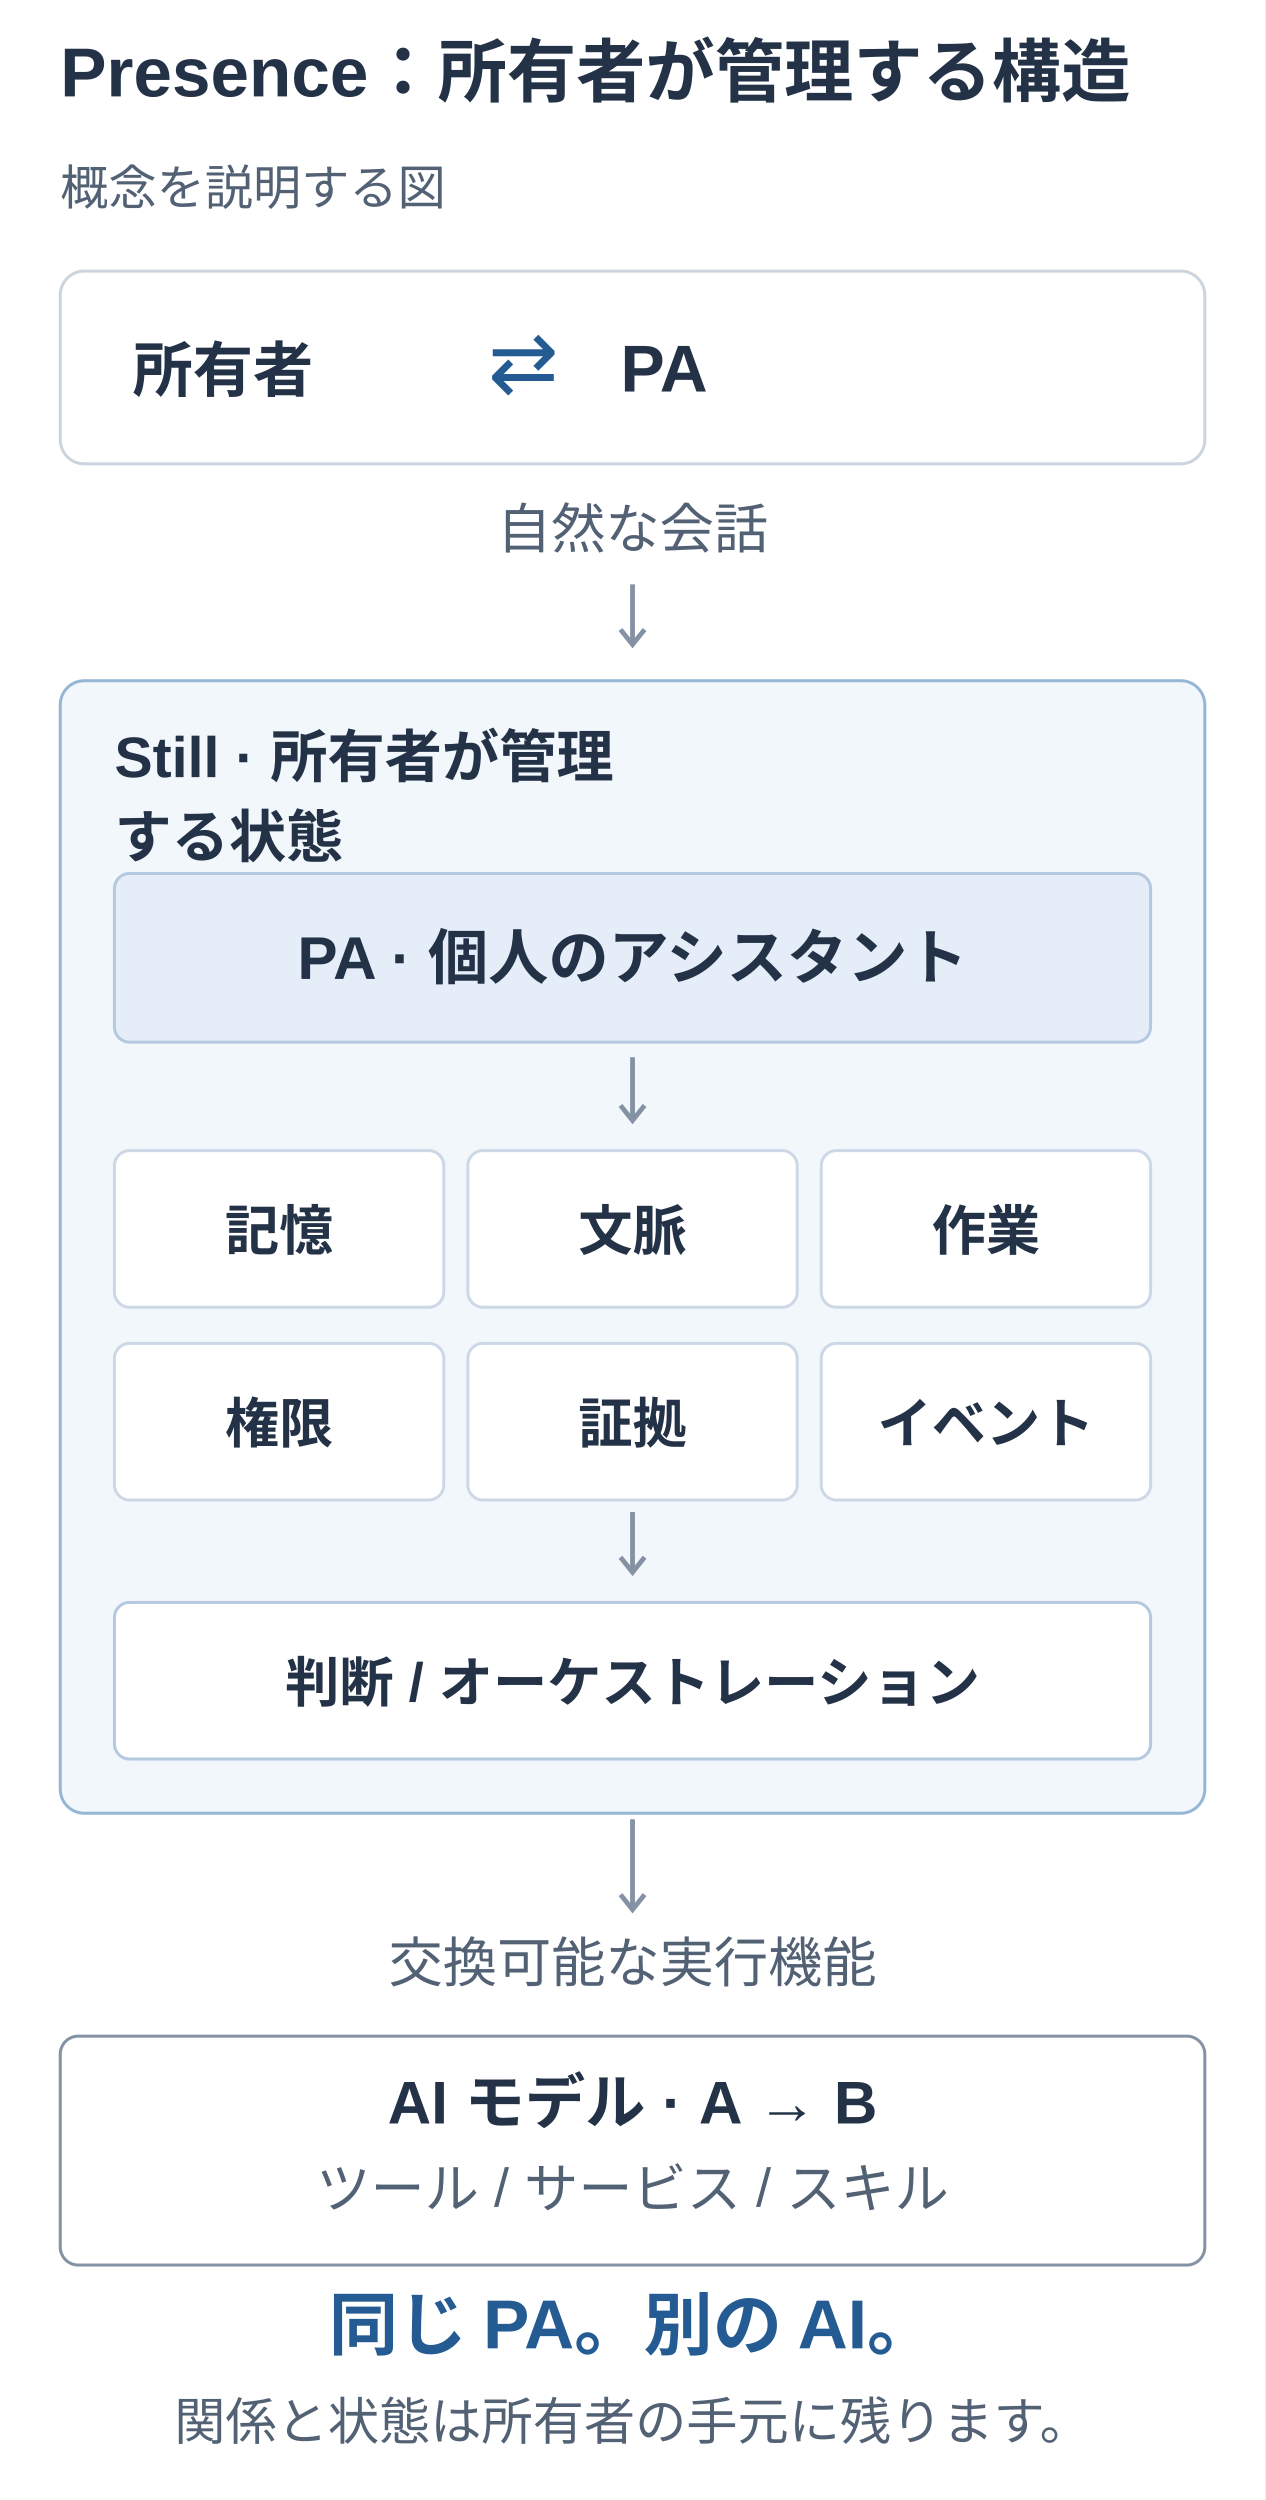
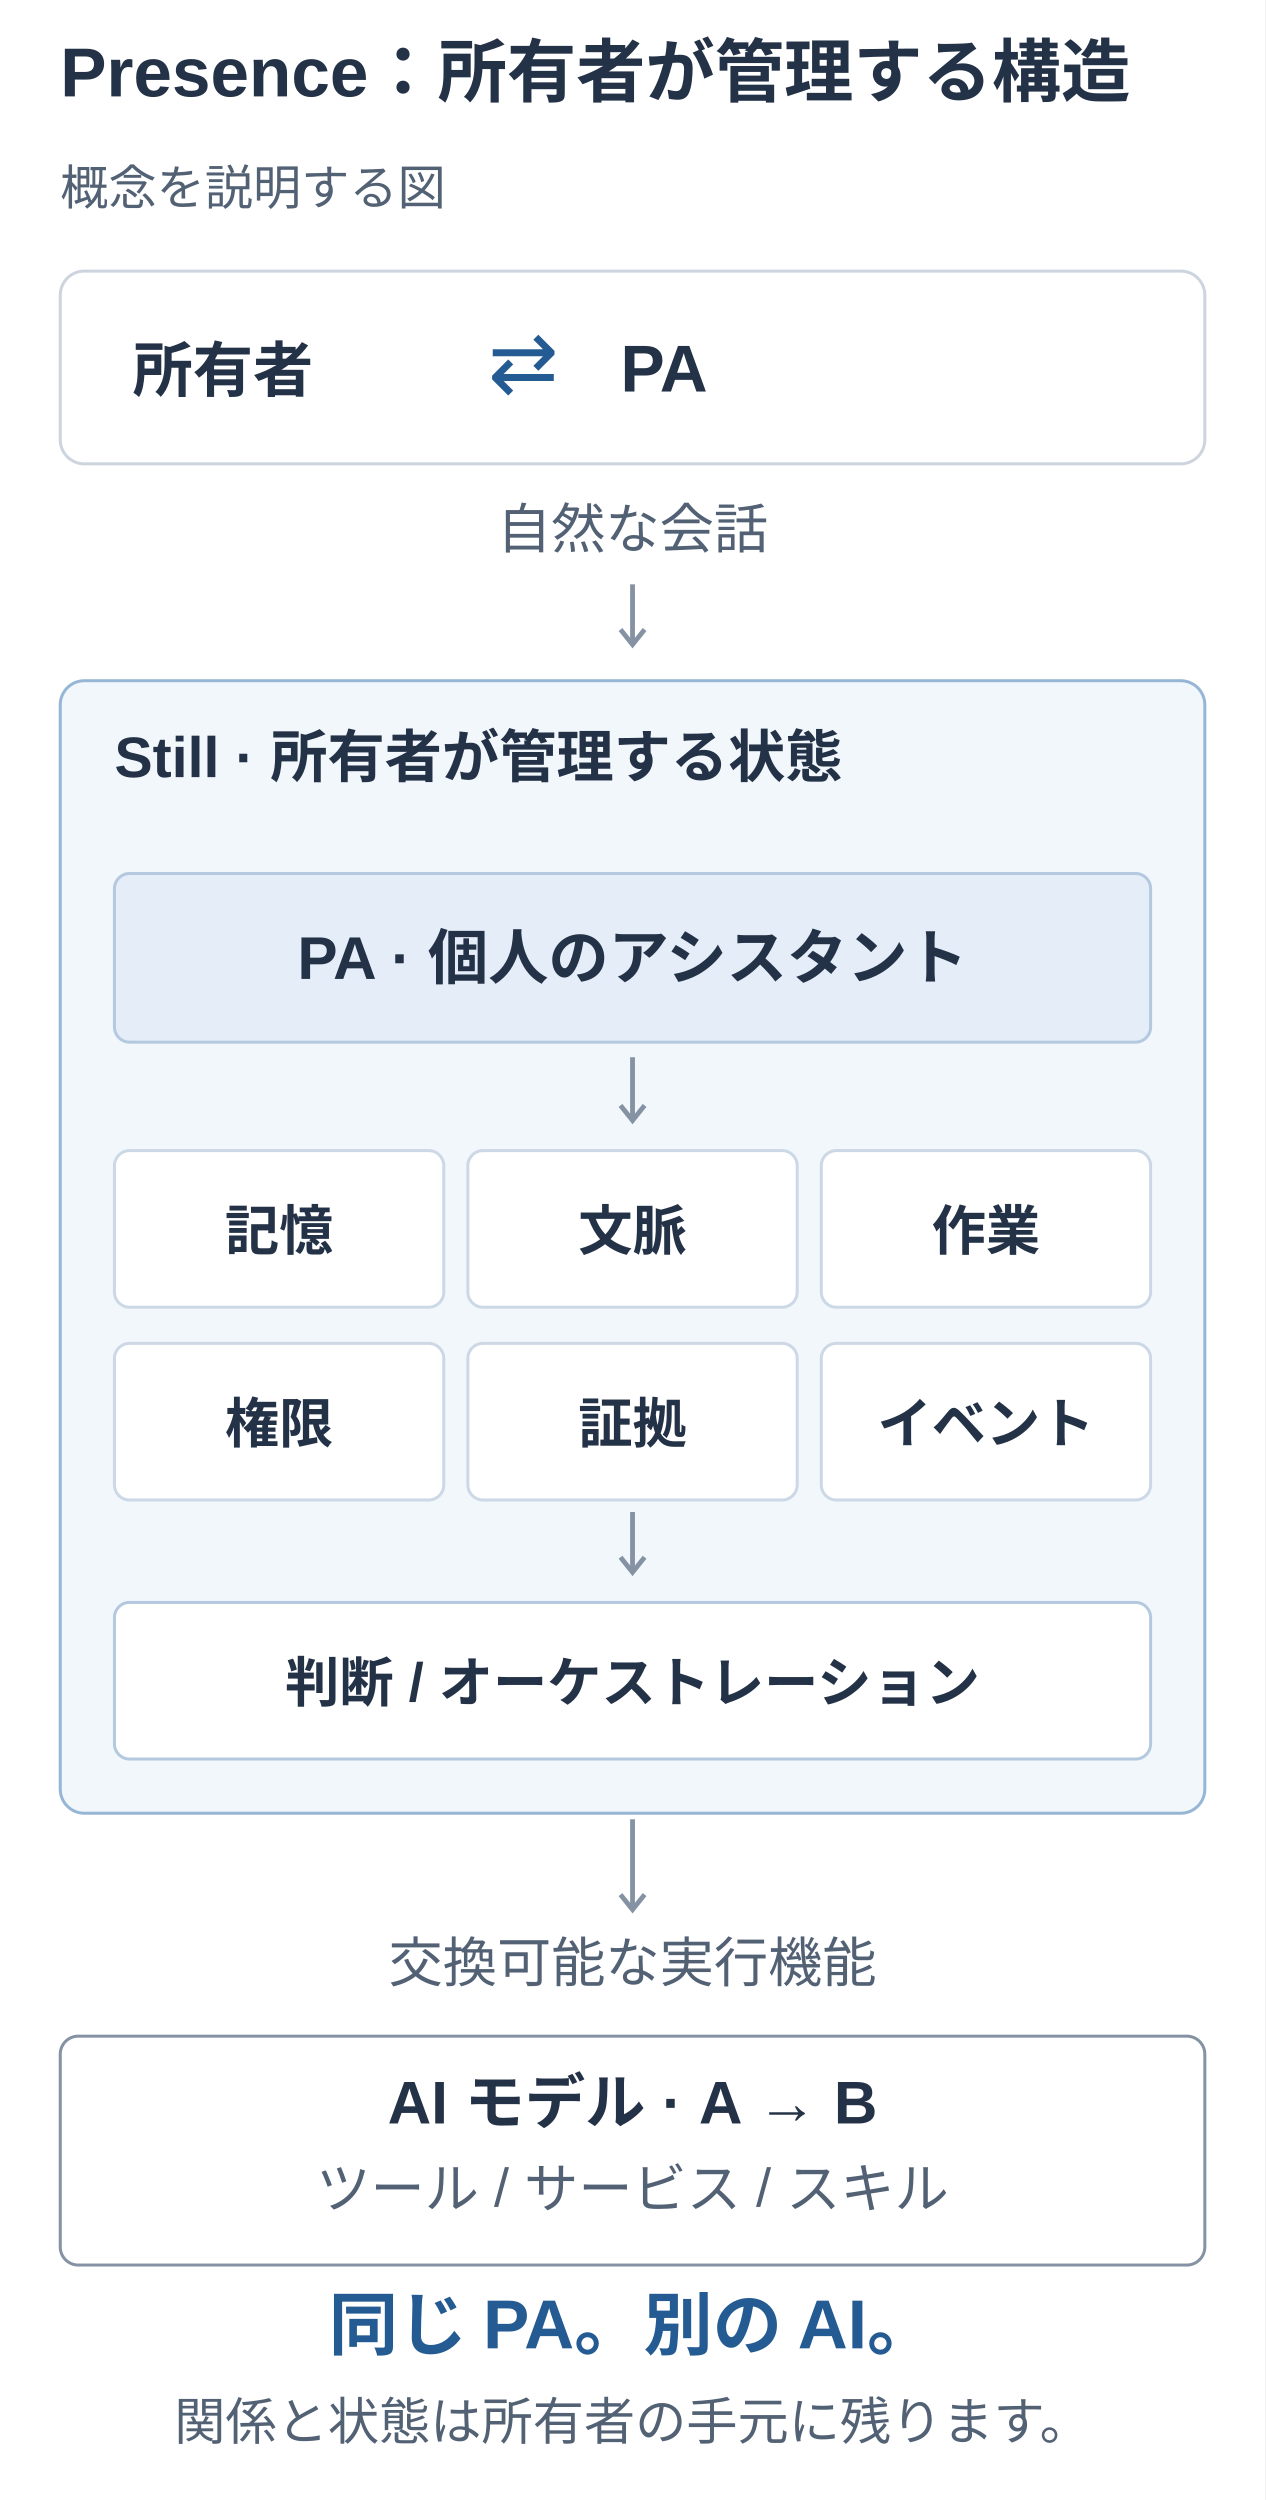
<svg xmlns="http://www.w3.org/2000/svg" width="420" height="830" viewBox="0 0 420 830" role="img" aria-labelledby="title desc">
  <style>text{font-family:Arial,"Noto Sans",sans-serif;fill:#243247} .bold{font-weight:700} .muted{fill:#526174} .blue{fill:#245b92}</style>
  <rect width="420" height="830" fill="#fff" />
  <text x="20" y="32.0" font-size="23" class="bold" text-anchor="start">Presence：所有者が管理する構造</text>
  <text x="20" y="68" font-size="16" class="muted" text-anchor="start">概念を説明する図</text>
  <rect x="20" y="90" width="380" height="64" rx="8" fill="#fff" stroke="#ccd4de" />
  <text x="44" y="130" font-size="20" class="bold" text-anchor="start">所有者</text>
  <text x="162" y="130" font-size="28" class="blue" text-anchor="start">⇄</text>
  <text x="206" y="130" font-size="22" class="bold" text-anchor="start">PA</text>
  <text x="210" y="182" font-size="18" class="muted" text-anchor="middle">自然な会話</text>
  <path d="M210 194 L210 214" fill="none" stroke="#8492a3" stroke-width="1.6" />
  <path d="M206 209 L210 214 L214 209" fill="none" stroke="#8492a3" stroke-width="1.6" />
  <rect x="20" y="226" width="380" height="376" rx="8" fill="#f2f7fc" stroke="#96b6d6" />
-   <text x="38" y="258.0" font-size="19" class="bold" text-anchor="start">Still · 所有者が管理</text>
-   <text x="38" y="284.6" font-size="19" class="bold" text-anchor="start">する状態</text>
+   <text x="38" y="258.0" font-size="19" class="bold" text-anchor="start">Still · 所有者が管理する状態</text>
  <rect x="38" y="290" width="344" height="56" rx="5" fill="#e4edf8" stroke="#b4c9df" />
  <text x="210.0" y="325" font-size="20" class="bold" text-anchor="middle">PA · 個人のアシスタント</text>
  <path d="M210.0 351 L210.0 372" fill="none" stroke="#8492a3" stroke-width="1.6" />
  <path d="M206.0 367 L210.0 372 L214.0 367" fill="none" stroke="#8492a3" stroke-width="1.6" />
  <rect x="38.0" y="382" width="109.333" height="52" rx="5" fill="#fff" stroke="#ccd8e6" />
  <text x="92.667" y="415" font-size="18" class="bold" text-anchor="middle">記憶</text>
  <rect x="155.333" y="382" width="109.333" height="52" rx="5" fill="#fff" stroke="#ccd8e6" />
  <text x="210" y="415" font-size="18" class="bold" text-anchor="middle">文脈</text>
  <rect x="272.667" y="382" width="109.333" height="52" rx="5" fill="#fff" stroke="#ccd8e6" />
  <text x="327.333" y="415" font-size="18" class="bold" text-anchor="middle">作業</text>
  <rect x="38.0" y="446" width="109.333" height="52" rx="5" fill="#fff" stroke="#ccd8e6" />
  <text x="92.667" y="479" font-size="18" class="bold" text-anchor="middle">権限</text>
  <rect x="155.333" y="446" width="109.333" height="52" rx="5" fill="#fff" stroke="#ccd8e6" />
  <text x="210" y="479" font-size="18" class="bold" text-anchor="middle">証拠</text>
  <rect x="272.667" y="446" width="109.333" height="52" rx="5" fill="#fff" stroke="#ccd8e6" />
  <text x="327.333" y="479" font-size="18" class="bold" text-anchor="middle">イベント</text>
  <path d="M210.0 502 L210.0 522" fill="none" stroke="#8492a3" stroke-width="1.6" />
  <path d="M206.0 517 L210.0 522 L214.0 517" fill="none" stroke="#8492a3" stroke-width="1.6" />
  <rect x="38" y="532" width="344" height="52" rx="5" fill="#fff" stroke="#b4c9df" />
  <text x="210.0" y="565" font-size="18" class="bold" text-anchor="middle">判断 / オーケストレーション</text>
  <path d="M210.0 604 L210.0 634" fill="none" stroke="#8492a3" stroke-width="1.6" />
  <path d="M206.0 629 L210.0 634 L214.0 629" fill="none" stroke="#8492a3" stroke-width="1.6" />
  <text x="210.0" y="658" font-size="18" class="muted" text-anchor="middle">交換可能な実行機能</text>
  <rect x="20" y="676" width="380" height="76" rx="6" fill="#fff" stroke="#8492a3" />
  <text x="210.0" y="705" font-size="20" class="bold" text-anchor="middle">AI モデル · A → B</text>
  <text x="210.0" y="733" font-size="18" class="muted" text-anchor="middle">ツール / サービス / スキル</text>
  <text x="210.0" y="780" font-size="23" class="blue bold" text-anchor="middle">同じ PA。別の AI。</text>
  <text x="210.0" y="810" font-size="17" class="muted" text-anchor="middle">関係と状態は所有者の手元に残ります。</text>
</svg>
